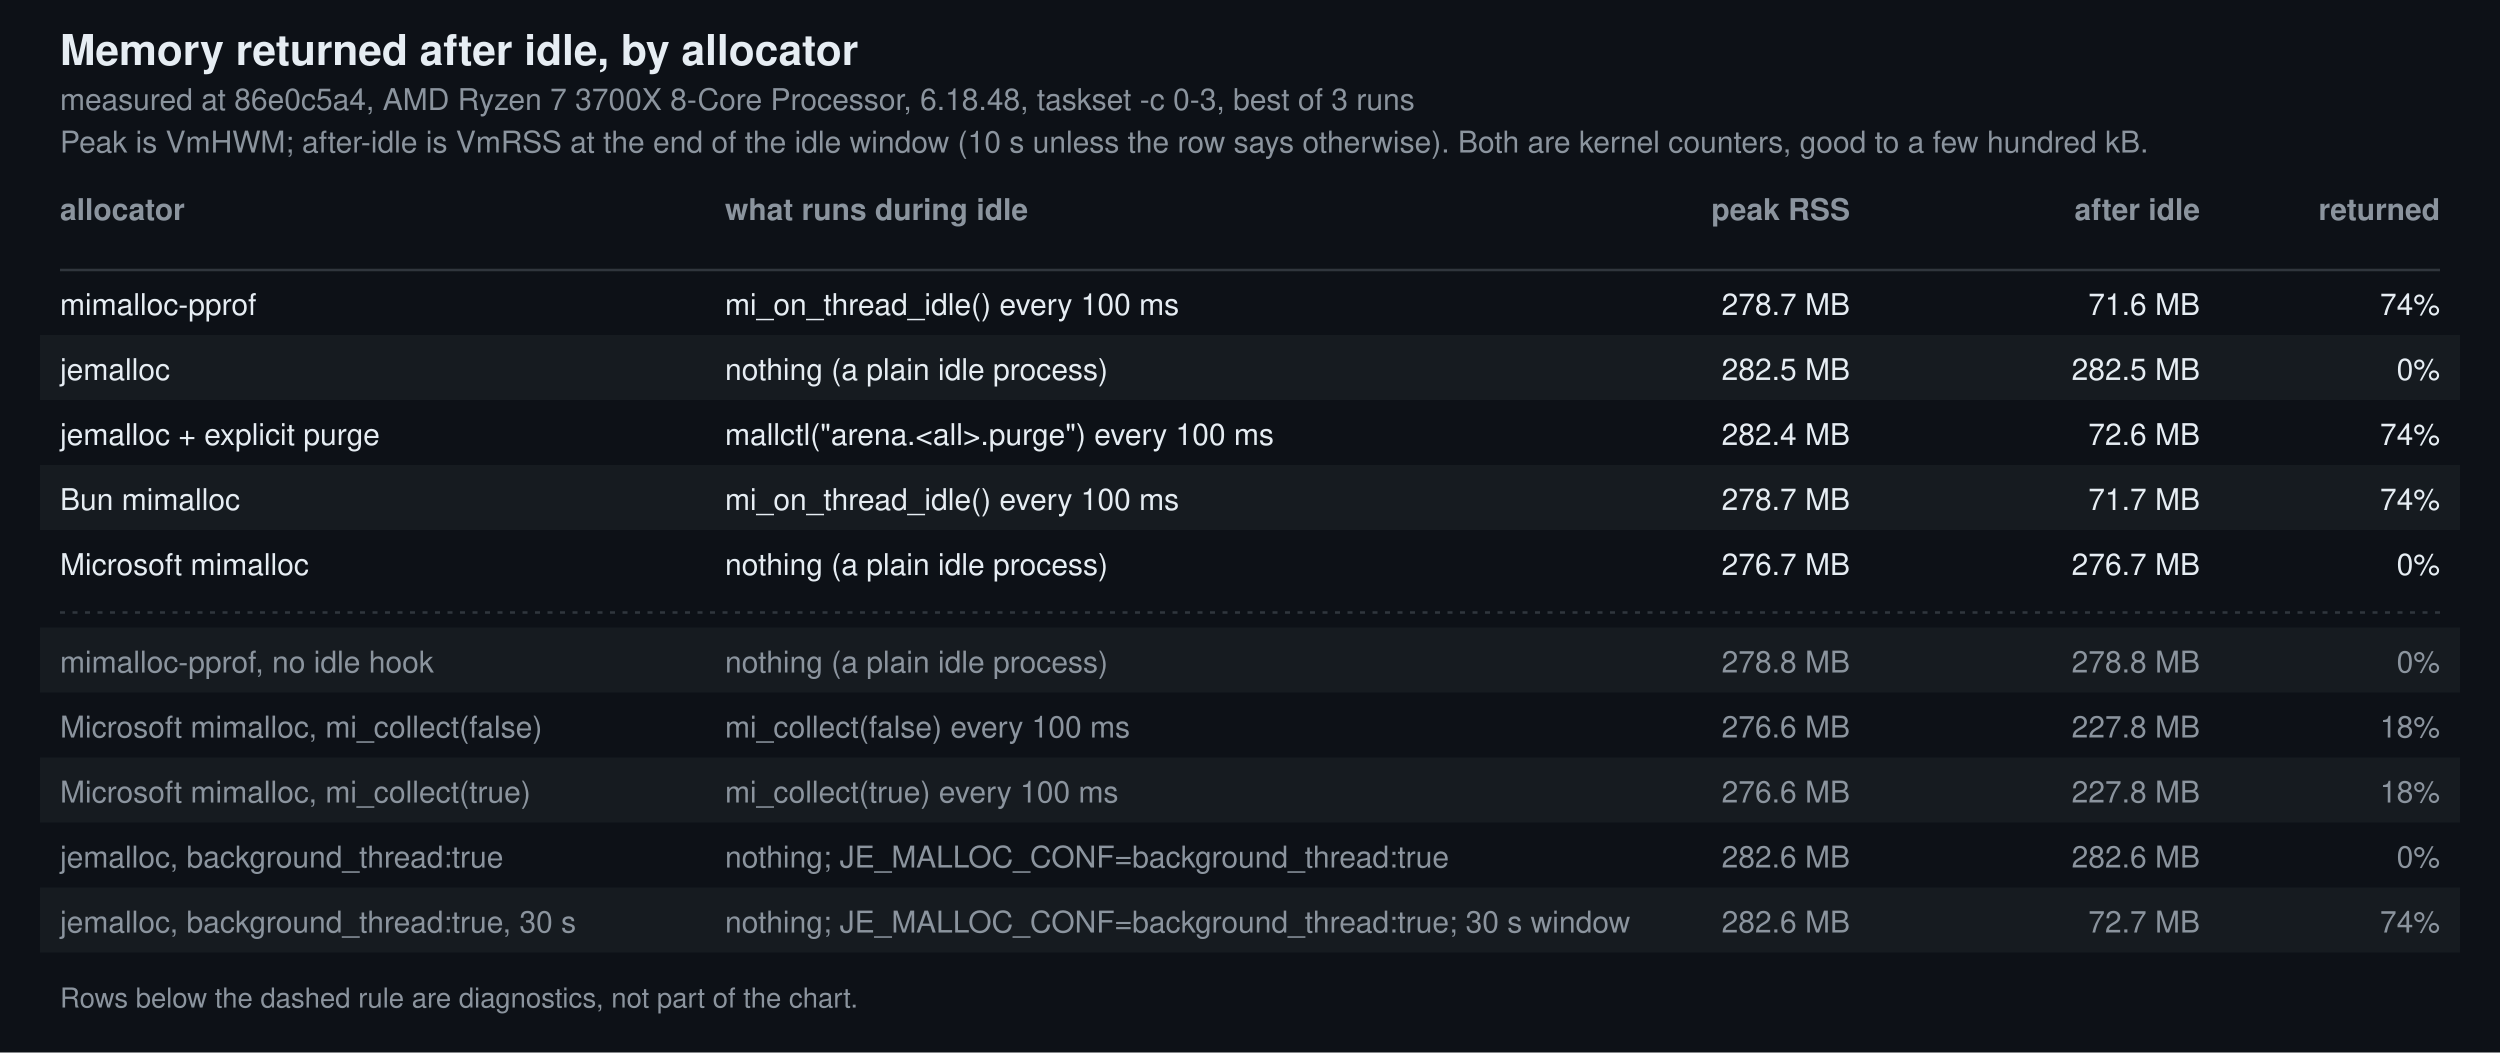
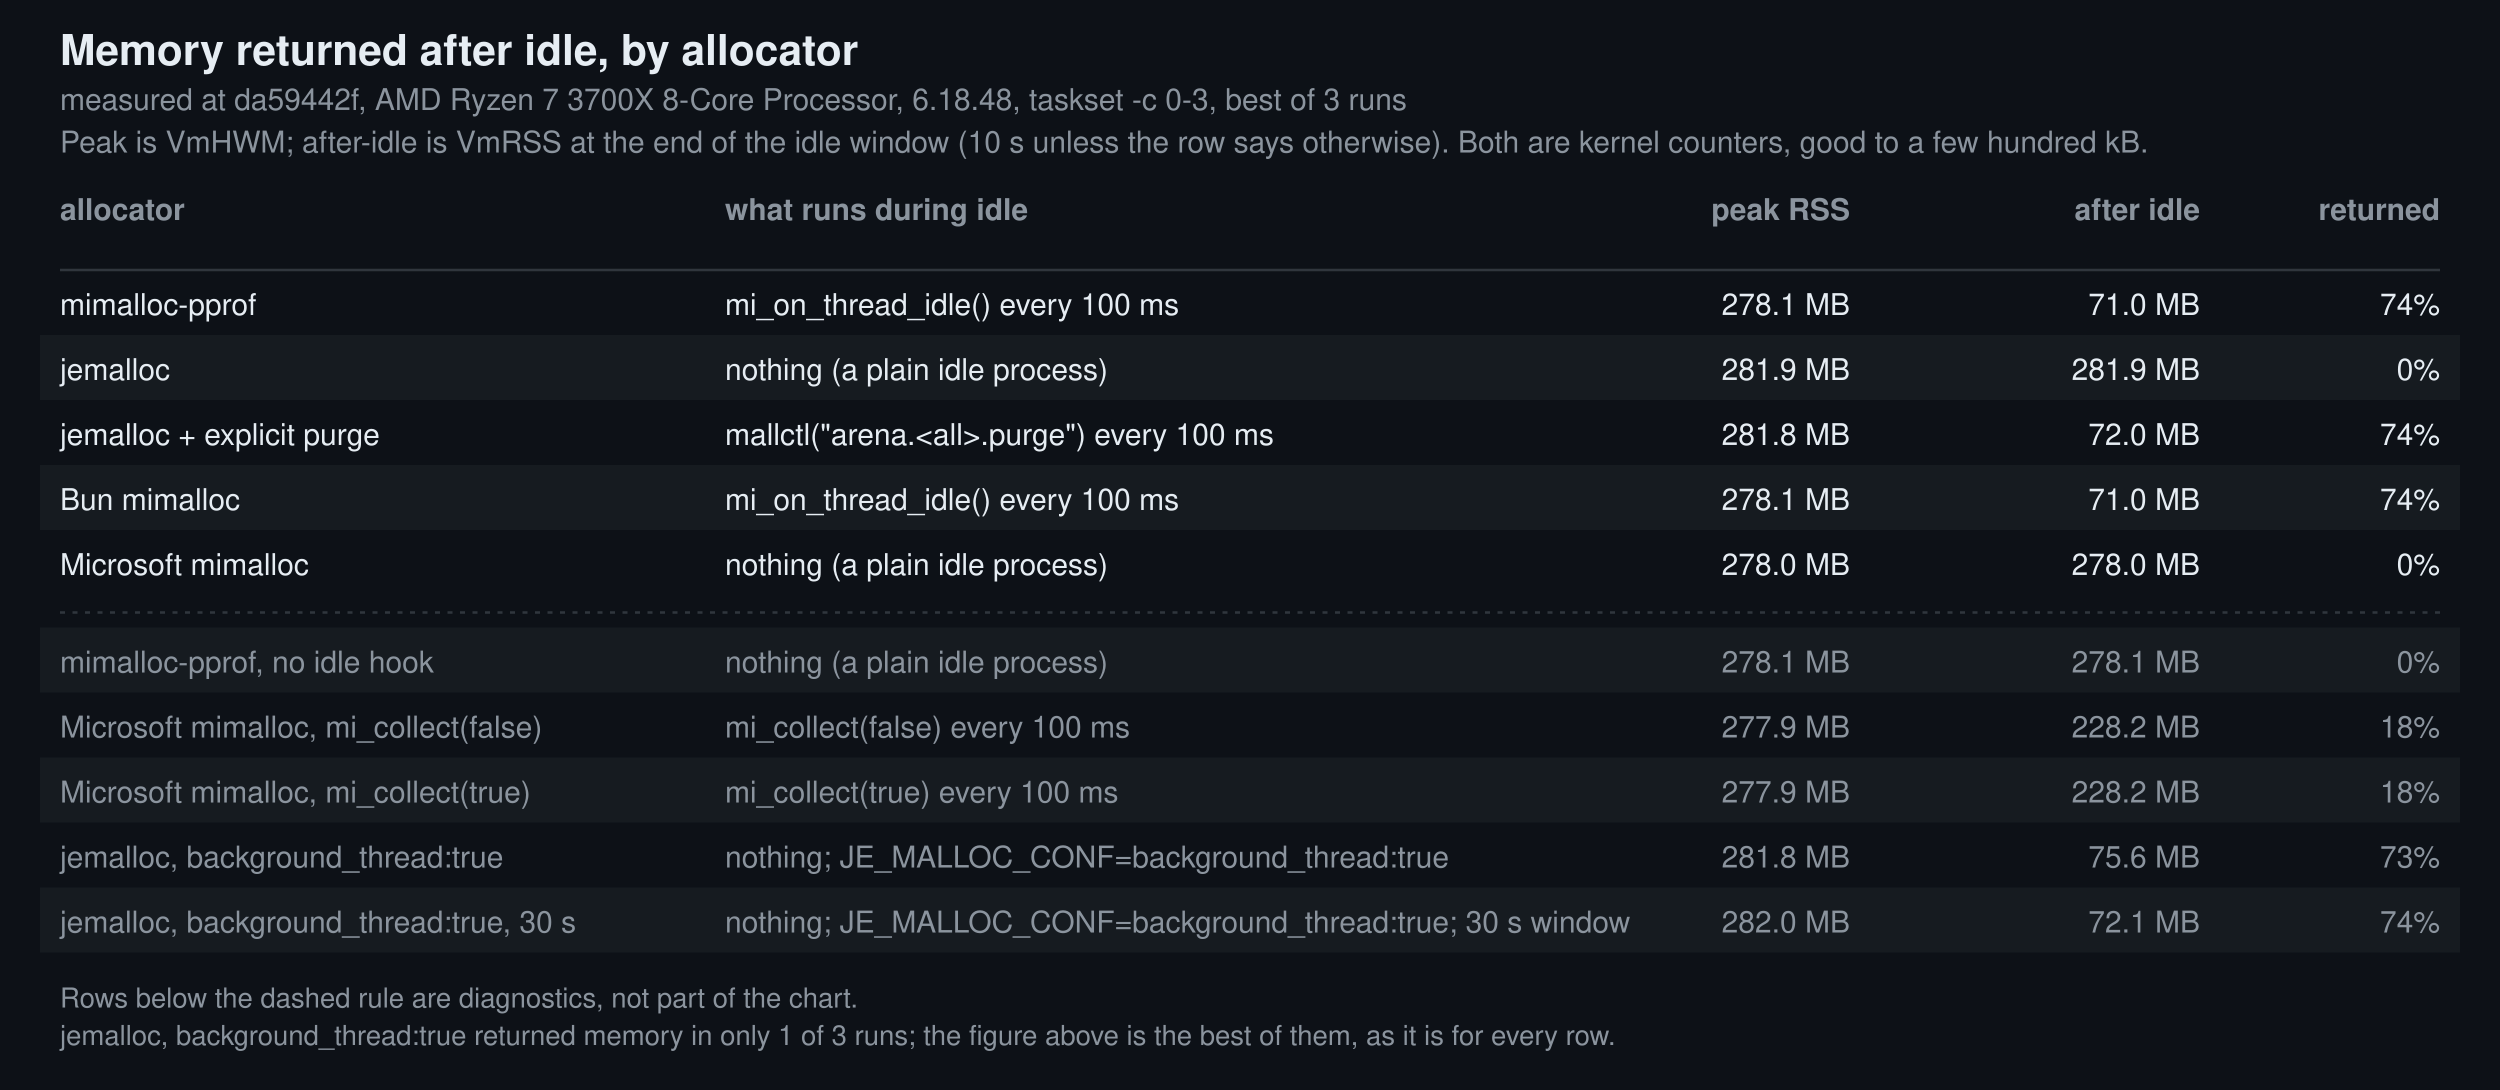
- <svg xmlns="http://www.w3.org/2000/svg" viewBox="0 0 1000 421" width="1000" height="421" role="img" aria-label="Peak RSS, RSS after 10 s idle, and percent returned, per allocator">
-   <rect width="1000" height="421" fill="#0d1117" />
+ <svg xmlns="http://www.w3.org/2000/svg" viewBox="0 0 1000 436" width="1000" height="436" role="img" aria-label="Peak RSS, RSS after 10 s idle, and percent returned, per allocator">
+   <rect width="1000" height="436" fill="#0d1117" />
  <g font-family="-apple-system,BlinkMacSystemFont,Segoe UI,Helvetica,Arial,sans-serif">
    <text x="24" y="26" font-size="17" font-weight="600" fill="#e6edf3">Memory returned after idle, by allocator</text>
-     <text x="24" y="44" font-size="12" fill="#8b949e">measured at 86e0c5a4, AMD Ryzen 7 3700X 8-Core Processor, 6.18.48, taskset -c 0-3, best of 3 runs</text>
+     <text x="24" y="44" font-size="12" fill="#8b949e">measured at da59442f, AMD Ryzen 7 3700X 8-Core Processor, 6.18.48, taskset -c 0-3, best of 3 runs</text>
    <text x="24" y="61" font-size="12" fill="#8b949e">Peak is VmHWM; after-idle is VmRSS at the end of the idle window (10 s unless the row says otherwise). Both are kernel counters, good to a few hundred kB.</text>
    <text x="24" y="88" font-size="12" font-weight="600" text-anchor="start" fill="#8b949e">allocator</text>
    <text x="290" y="88" font-size="12" font-weight="600" text-anchor="start" fill="#8b949e">what runs during idle</text>
    <text x="740" y="88" font-size="12" font-weight="600" text-anchor="end" fill="#8b949e">peak RSS</text>
    <text x="880" y="88" font-size="12" font-weight="600" text-anchor="end" fill="#8b949e">after idle</text>
    <text x="976" y="88" font-size="12" font-weight="600" text-anchor="end" fill="#8b949e">returned</text>
    <line x1="24" y1="108" x2="976" y2="108" stroke="#30363d" stroke-width="1" />
    <text x="24" y="126" font-size="12" text-anchor="start" fill="#e6edf3">mimalloc-pprof</text>
    <text x="290" y="126" font-size="12" text-anchor="start" fill="#e6edf3">mi_on_thread_idle() every 100 ms</text>
-     <text x="740" y="126" font-size="12" text-anchor="end" fill="#e6edf3">278.7 MB</text>
-     <text x="880" y="126" font-size="12" text-anchor="end" fill="#e6edf3">71.6 MB</text>
+     <text x="740" y="126" font-size="12" text-anchor="end" fill="#e6edf3">278.1 MB</text>
+     <text x="880" y="126" font-size="12" text-anchor="end" fill="#e6edf3">71.0 MB</text>
    <text x="976" y="126" font-size="12" text-anchor="end" fill="#e6edf3">74%</text>
    <rect x="16" y="134" width="968" height="26" fill="#30363d" opacity="0.25" />
    <text x="24" y="152" font-size="12" text-anchor="start" fill="#e6edf3">jemalloc</text>
    <text x="290" y="152" font-size="12" text-anchor="start" fill="#e6edf3">nothing (a plain idle process)</text>
-     <text x="740" y="152" font-size="12" text-anchor="end" fill="#e6edf3">282.5 MB</text>
-     <text x="880" y="152" font-size="12" text-anchor="end" fill="#e6edf3">282.5 MB</text>
+     <text x="740" y="152" font-size="12" text-anchor="end" fill="#e6edf3">281.9 MB</text>
+     <text x="880" y="152" font-size="12" text-anchor="end" fill="#e6edf3">281.9 MB</text>
    <text x="976" y="152" font-size="12" text-anchor="end" fill="#e6edf3">0%</text>
    <text x="24" y="178" font-size="12" text-anchor="start" fill="#e6edf3">jemalloc + explicit purge</text>
    <text x="290" y="178" font-size="12" text-anchor="start" fill="#e6edf3">mallctl("arena.&lt;all&gt;.purge") every 100 ms</text>
-     <text x="740" y="178" font-size="12" text-anchor="end" fill="#e6edf3">282.4 MB</text>
-     <text x="880" y="178" font-size="12" text-anchor="end" fill="#e6edf3">72.6 MB</text>
+     <text x="740" y="178" font-size="12" text-anchor="end" fill="#e6edf3">281.8 MB</text>
+     <text x="880" y="178" font-size="12" text-anchor="end" fill="#e6edf3">72.0 MB</text>
    <text x="976" y="178" font-size="12" text-anchor="end" fill="#e6edf3">74%</text>
    <rect x="16" y="186" width="968" height="26" fill="#30363d" opacity="0.25" />
    <text x="24" y="204" font-size="12" text-anchor="start" fill="#e6edf3">Bun mimalloc</text>
    <text x="290" y="204" font-size="12" text-anchor="start" fill="#e6edf3">mi_on_thread_idle() every 100 ms</text>
-     <text x="740" y="204" font-size="12" text-anchor="end" fill="#e6edf3">278.7 MB</text>
-     <text x="880" y="204" font-size="12" text-anchor="end" fill="#e6edf3">71.7 MB</text>
+     <text x="740" y="204" font-size="12" text-anchor="end" fill="#e6edf3">278.1 MB</text>
+     <text x="880" y="204" font-size="12" text-anchor="end" fill="#e6edf3">71.0 MB</text>
    <text x="976" y="204" font-size="12" text-anchor="end" fill="#e6edf3">74%</text>
    <text x="24" y="230" font-size="12" text-anchor="start" fill="#e6edf3">Microsoft mimalloc</text>
    <text x="290" y="230" font-size="12" text-anchor="start" fill="#e6edf3">nothing (a plain idle process)</text>
-     <text x="740" y="230" font-size="12" text-anchor="end" fill="#e6edf3">276.7 MB</text>
-     <text x="880" y="230" font-size="12" text-anchor="end" fill="#e6edf3">276.7 MB</text>
+     <text x="740" y="230" font-size="12" text-anchor="end" fill="#e6edf3">278.0 MB</text>
+     <text x="880" y="230" font-size="12" text-anchor="end" fill="#e6edf3">278.0 MB</text>
    <text x="976" y="230" font-size="12" text-anchor="end" fill="#e6edf3">0%</text>
    <line x1="24" y1="245" x2="976" y2="245" stroke="#30363d" stroke-width="1" stroke-dasharray="2,3" />
    <rect x="16" y="251" width="968" height="26" fill="#30363d" opacity="0.25" />
    <text x="24" y="269" font-size="12" text-anchor="start" fill="#8b949e">mimalloc-pprof, no idle hook</text>
    <text x="290" y="269" font-size="12" text-anchor="start" fill="#8b949e">nothing (a plain idle process)</text>
-     <text x="740" y="269" font-size="12" text-anchor="end" fill="#8b949e">278.8 MB</text>
-     <text x="880" y="269" font-size="12" text-anchor="end" fill="#8b949e">278.8 MB</text>
+     <text x="740" y="269" font-size="12" text-anchor="end" fill="#8b949e">278.1 MB</text>
+     <text x="880" y="269" font-size="12" text-anchor="end" fill="#8b949e">278.1 MB</text>
    <text x="976" y="269" font-size="12" text-anchor="end" fill="#8b949e">0%</text>
    <text x="24" y="295" font-size="12" text-anchor="start" fill="#8b949e">Microsoft mimalloc, mi_collect(false)</text>
    <text x="290" y="295" font-size="12" text-anchor="start" fill="#8b949e">mi_collect(false) every 100 ms</text>
-     <text x="740" y="295" font-size="12" text-anchor="end" fill="#8b949e">276.6 MB</text>
-     <text x="880" y="295" font-size="12" text-anchor="end" fill="#8b949e">227.8 MB</text>
+     <text x="740" y="295" font-size="12" text-anchor="end" fill="#8b949e">277.9 MB</text>
+     <text x="880" y="295" font-size="12" text-anchor="end" fill="#8b949e">228.2 MB</text>
    <text x="976" y="295" font-size="12" text-anchor="end" fill="#8b949e">18%</text>
    <rect x="16" y="303" width="968" height="26" fill="#30363d" opacity="0.25" />
    <text x="24" y="321" font-size="12" text-anchor="start" fill="#8b949e">Microsoft mimalloc, mi_collect(true)</text>
    <text x="290" y="321" font-size="12" text-anchor="start" fill="#8b949e">mi_collect(true) every 100 ms</text>
-     <text x="740" y="321" font-size="12" text-anchor="end" fill="#8b949e">276.6 MB</text>
-     <text x="880" y="321" font-size="12" text-anchor="end" fill="#8b949e">227.8 MB</text>
+     <text x="740" y="321" font-size="12" text-anchor="end" fill="#8b949e">277.9 MB</text>
+     <text x="880" y="321" font-size="12" text-anchor="end" fill="#8b949e">228.2 MB</text>
    <text x="976" y="321" font-size="12" text-anchor="end" fill="#8b949e">18%</text>
    <text x="24" y="347" font-size="12" text-anchor="start" fill="#8b949e">jemalloc, background_thread:true</text>
    <text x="290" y="347" font-size="12" text-anchor="start" fill="#8b949e">nothing; JE_MALLOC_CONF=background_thread:true</text>
-     <text x="740" y="347" font-size="12" text-anchor="end" fill="#8b949e">282.6 MB</text>
-     <text x="880" y="347" font-size="12" text-anchor="end" fill="#8b949e">282.6 MB</text>
-     <text x="976" y="347" font-size="12" text-anchor="end" fill="#8b949e">0%</text>
+     <text x="740" y="347" font-size="12" text-anchor="end" fill="#8b949e">281.8 MB</text>
+     <text x="880" y="347" font-size="12" text-anchor="end" fill="#8b949e">75.6 MB</text>
+     <text x="976" y="347" font-size="12" text-anchor="end" fill="#8b949e">73%</text>
    <rect x="16" y="355" width="968" height="26" fill="#30363d" opacity="0.25" />
    <text x="24" y="373" font-size="12" text-anchor="start" fill="#8b949e">jemalloc, background_thread:true, 30 s</text>
    <text x="290" y="373" font-size="12" text-anchor="start" fill="#8b949e">nothing; JE_MALLOC_CONF=background_thread:true; 30 s window</text>
-     <text x="740" y="373" font-size="12" text-anchor="end" fill="#8b949e">282.6 MB</text>
-     <text x="880" y="373" font-size="12" text-anchor="end" fill="#8b949e">72.7 MB</text>
+     <text x="740" y="373" font-size="12" text-anchor="end" fill="#8b949e">282.0 MB</text>
+     <text x="880" y="373" font-size="12" text-anchor="end" fill="#8b949e">72.1 MB</text>
    <text x="976" y="373" font-size="12" text-anchor="end" fill="#8b949e">74%</text>
    <text x="24" y="403" font-size="11" fill="#8b949e">Rows below the dashed rule are diagnostics, not part of the chart.</text>
+     <text x="24" y="418" font-size="11" fill="#8b949e">jemalloc, background_thread:true returned memory in only 1 of 3 runs; the figure above is the best of them, as it is for every row.</text>
  </g>
</svg>
